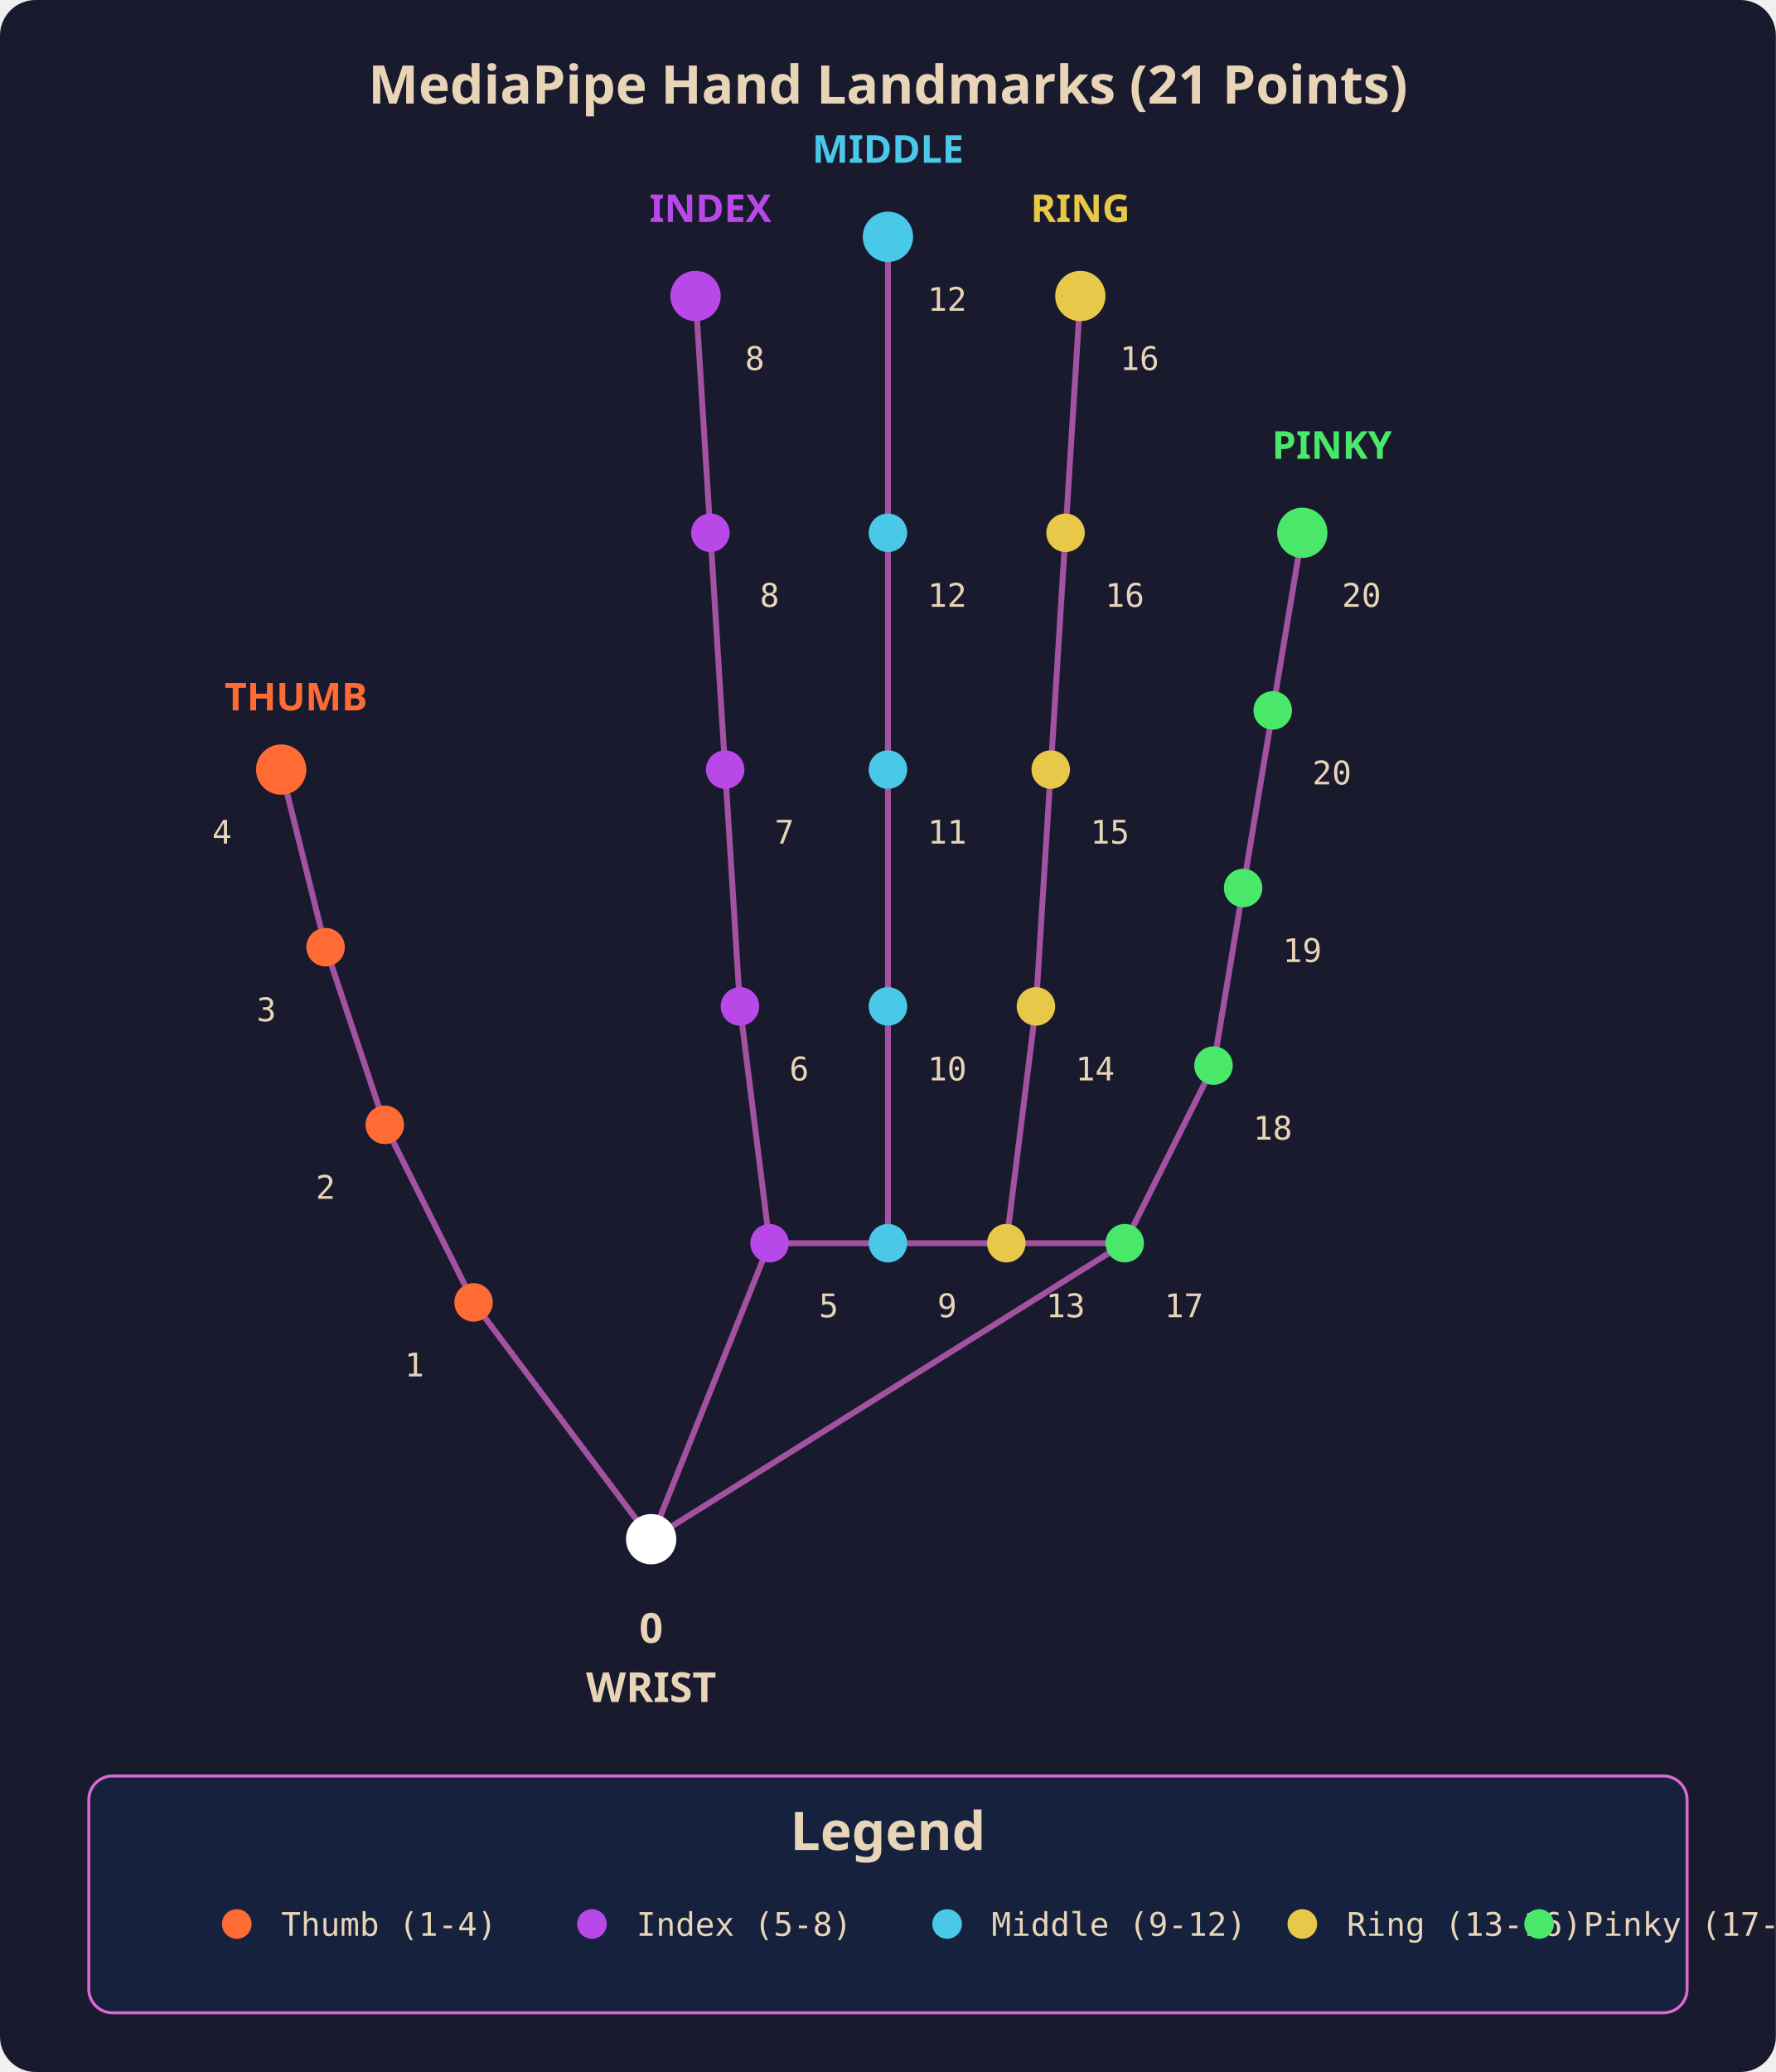
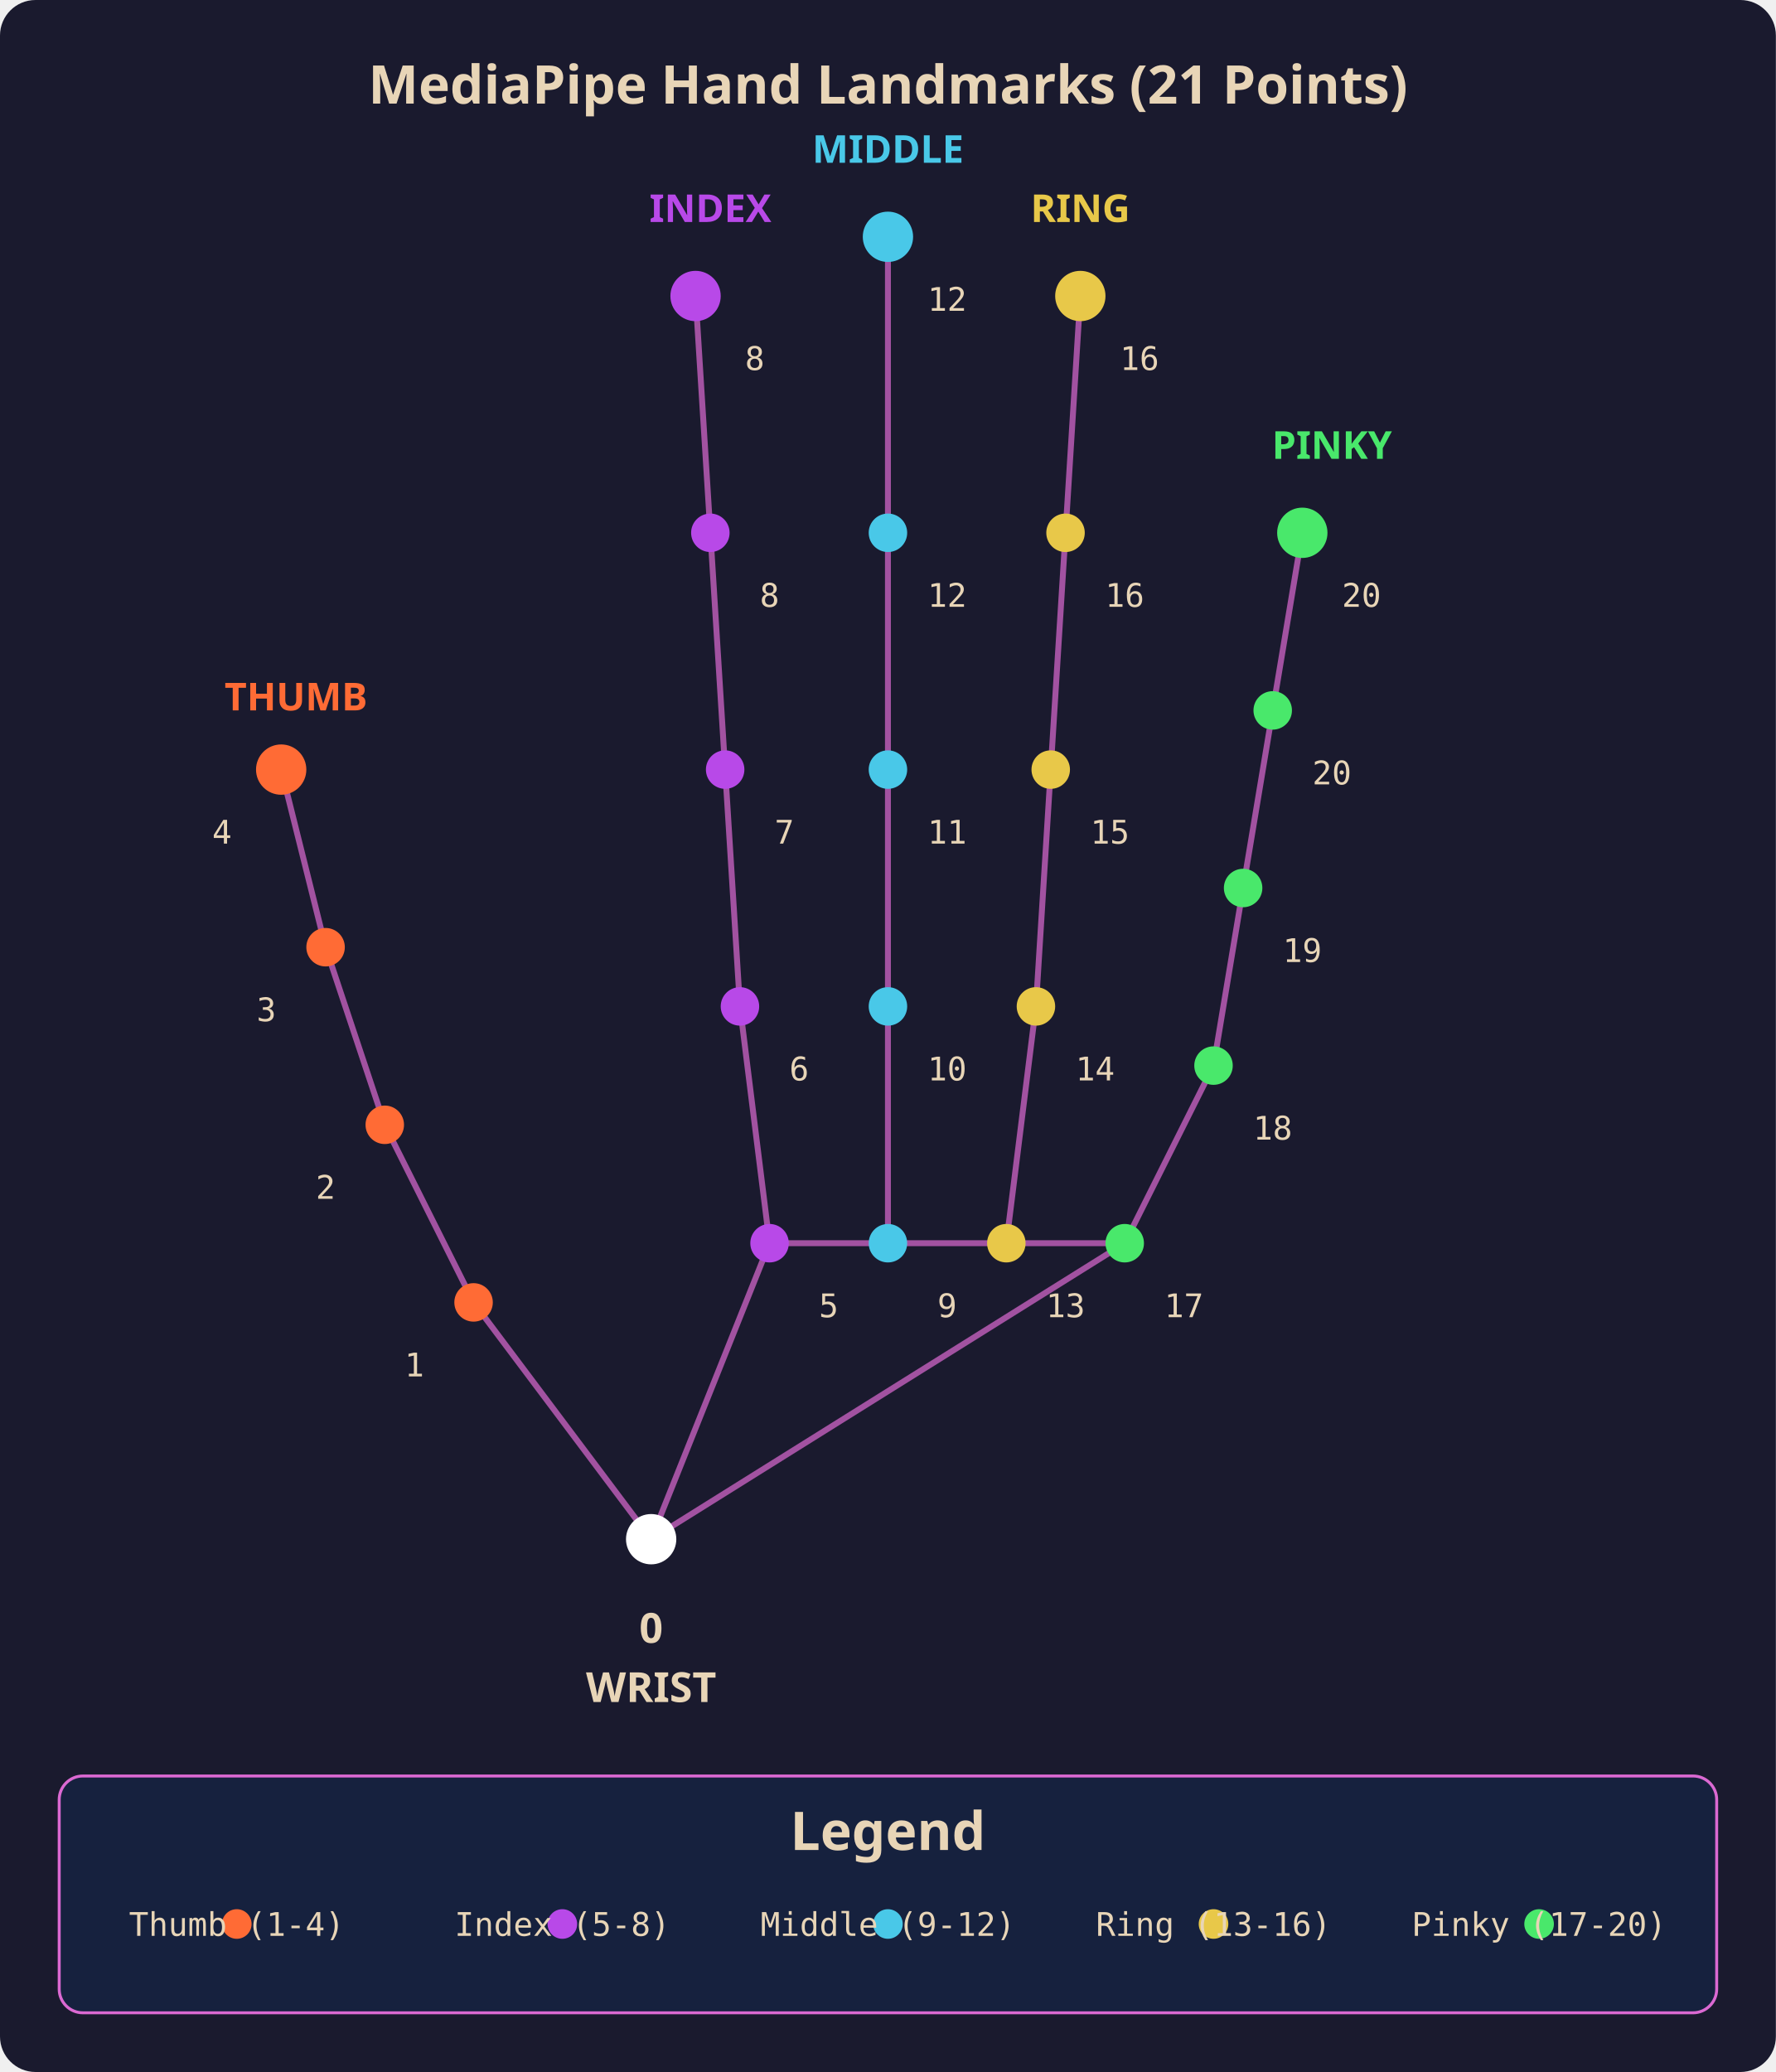
<svg xmlns="http://www.w3.org/2000/svg" viewBox="0 0 600 700" width="600" height="700">
  <defs>
    <style>
      .label { font-family: monospace; font-size: 11px; fill: #E8D5B7; }
      .finger-label { font-family: sans-serif; font-size: 13px; font-weight: bold; }
      .title { font-family: sans-serif; font-size: 18px; font-weight: bold; fill: #E8D5B7; }
      .wrist { font-family: sans-serif; font-size: 14px; font-weight: bold; fill: #E8D5B7; }
      .thumb { fill: #FF6B35; stroke: #FF6B35; }
      .index { fill: #B849E8; stroke: #B849E8; }
      .middle { fill: #49C8E8; stroke: #49C8E8; }
      .ring { fill: #E8C849; stroke: #E8C849; }
      .pinky { fill: #49E86B; stroke: #49E86B; }
      .wrist-dot { fill: #FFFFFF; stroke: #FFFFFF; }
      .skeleton { stroke: #DB69D2; stroke-width: 2; fill: none; opacity: 0.7; }
      .bg { fill: #1A1A2E; }
    </style>
  </defs>
  <rect class="bg" width="600" height="700" rx="12" />
  <text class="title" x="300" y="35" text-anchor="middle">MediaPipe Hand Landmarks (21 Points)</text>
  <g class="skeleton">
    <line x1="220" y1="520" x2="160" y2="440" />
    <line x1="160" y1="440" x2="130" y2="380" />
    <line x1="130" y1="380" x2="110" y2="320" />
    <line x1="110" y1="320" x2="95" y2="260" />
    <line x1="260" y1="420" x2="250" y2="340" />
    <line x1="250" y1="340" x2="245" y2="260" />
    <line x1="245" y1="260" x2="240" y2="180" />
    <line x1="240" y1="180" x2="235" y2="100" />
    <line x1="300" y1="420" x2="300" y2="340" />
    <line x1="300" y1="340" x2="300" y2="260" />
    <line x1="300" y1="260" x2="300" y2="180" />
    <line x1="300" y1="180" x2="300" y2="80" />
    <line x1="340" y1="420" x2="350" y2="340" />
    <line x1="350" y1="340" x2="355" y2="260" />
    <line x1="355" y1="260" x2="360" y2="180" />
    <line x1="360" y1="180" x2="365" y2="100" />
    <line x1="380" y1="420" x2="410" y2="360" />
    <line x1="410" y1="360" x2="420" y2="300" />
    <line x1="420" y1="300" x2="430" y2="240" />
    <line x1="430" y1="240" x2="440" y2="180" />
    <line x1="260" y1="420" x2="300" y2="420" />
    <line x1="300" y1="420" x2="340" y2="420" />
    <line x1="340" y1="420" x2="380" y2="420" />
    <line x1="220" y1="520" x2="260" y2="420" />
    <line x1="380" y1="420" x2="220" y2="520" />
  </g>
  <circle class="wrist-dot" cx="220" cy="520" r="8" />
  <text class="wrist" x="220" y="555" text-anchor="middle">0</text>
  <text class="wrist" x="220" y="575" text-anchor="middle">WRIST</text>
  <circle class="thumb" cx="160" cy="440" r="6" />
  <text class="label" x="140" y="465" text-anchor="middle">1</text>
  <circle class="thumb" cx="130" cy="380" r="6" />
  <text class="label" x="110" y="405" text-anchor="middle">2</text>
  <circle class="thumb" cx="110" cy="320" r="6" />
  <text class="label" x="90" y="345" text-anchor="middle">3</text>
  <circle class="thumb" cx="95" cy="260" r="8" />
  <text class="label" x="75" y="285" text-anchor="middle">4</text>
  <text class="finger-label" fill="#FF6B35" x="100" y="240" text-anchor="middle">THUMB</text>
  <circle class="index" cx="260" cy="420" r="6" />
  <text class="label" x="280" y="445" text-anchor="middle">5</text>
  <circle class="index" cx="250" cy="340" r="6" />
  <text class="label" x="270" y="365" text-anchor="middle">6</text>
  <circle class="index" cx="245" cy="260" r="6" />
  <text class="label" x="265" y="285" text-anchor="middle">7</text>
  <circle class="index" cx="240" cy="180" r="6" />
  <text class="label" x="260" y="205" text-anchor="middle">8</text>
  <circle class="index" cx="235" cy="100" r="8" />
  <text class="label" x="255" y="125" text-anchor="middle">8</text>
  <text class="finger-label" fill="#B849E8" x="240" y="75" text-anchor="middle">INDEX</text>
  <circle class="middle" cx="300" cy="420" r="6" />
  <text class="label" x="320" y="445" text-anchor="middle">9</text>
  <circle class="middle" cx="300" cy="340" r="6" />
  <text class="label" x="320" y="365" text-anchor="middle">10</text>
  <circle class="middle" cx="300" cy="260" r="6" />
  <text class="label" x="320" y="285" text-anchor="middle">11</text>
  <circle class="middle" cx="300" cy="180" r="6" />
  <text class="label" x="320" y="205" text-anchor="middle">12</text>
  <circle class="middle" cx="300" cy="80" r="8" />
  <text class="label" x="320" y="105" text-anchor="middle">12</text>
  <text class="finger-label" fill="#49C8E8" x="300" y="55" text-anchor="middle">MIDDLE</text>
  <circle class="ring" cx="340" cy="420" r="6" />
  <text class="label" x="360" y="445" text-anchor="middle">13</text>
  <circle class="ring" cx="350" cy="340" r="6" />
  <text class="label" x="370" y="365" text-anchor="middle">14</text>
  <circle class="ring" cx="355" cy="260" r="6" />
  <text class="label" x="375" y="285" text-anchor="middle">15</text>
  <circle class="ring" cx="360" cy="180" r="6" />
  <text class="label" x="380" y="205" text-anchor="middle">16</text>
  <circle class="ring" cx="365" cy="100" r="8" />
  <text class="label" x="385" y="125" text-anchor="middle">16</text>
  <text class="finger-label" fill="#E8C849" x="365" y="75" text-anchor="middle">RING</text>
  <circle class="pinky" cx="380" cy="420" r="6" />
  <text class="label" x="400" y="445" text-anchor="middle">17</text>
  <circle class="pinky" cx="410" cy="360" r="6" />
  <text class="label" x="430" y="385" text-anchor="middle">18</text>
  <circle class="pinky" cx="420" cy="300" r="6" />
  <text class="label" x="440" y="325" text-anchor="middle">19</text>
  <circle class="pinky" cx="430" cy="240" r="6" />
  <text class="label" x="450" y="265" text-anchor="middle">20</text>
  <circle class="pinky" cx="440" cy="180" r="8" />
  <text class="label" x="460" y="205" text-anchor="middle">20</text>
  <text class="finger-label" fill="#49E86B" x="450" y="155" text-anchor="middle">PINKY</text>
-   <rect x="30" y="600" width="540" height="80" rx="8" fill="#16213E" stroke="#DB69D2" stroke-width="1" />
+   <rect x="20" y="600" width="560" height="80" rx="8" fill="#16213E" stroke="#DB69D2" stroke-width="1" />
  <text class="title" x="300" y="625" text-anchor="middle" font-size="14">Legend</text>
  <circle fill="#FF6B35" cx="80" cy="650" r="5" />
-   <text class="label" x="95" y="654">Thumb (1-4)</text>
-   <circle fill="#B849E8" cx="200" cy="650" r="5" />
-   <text class="label" x="215" y="654">Index (5-8)</text>
-   <circle fill="#49C8E8" cx="320" cy="650" r="5" />
-   <text class="label" x="335" y="654">Middle (9-12)</text>
-   <circle fill="#E8C849" cx="440" cy="650" r="5" />
-   <text class="label" x="455" y="654">Ring (13-16)</text>
+   <text class="label" x="80" y="654" text-anchor="middle">Thumb (1-4)</text>
+   <circle fill="#B849E8" cx="190" cy="650" r="5" />
+   <text class="label" x="190" y="654" text-anchor="middle">Index (5-8)</text>
+   <circle fill="#49C8E8" cx="300" cy="650" r="5" />
+   <text class="label" x="300" y="654" text-anchor="middle">Middle (9-12)</text>
+   <circle fill="#E8C849" cx="410" cy="650" r="5" />
+   <text class="label" x="410" y="654" text-anchor="middle">Ring (13-16)</text>
  <circle fill="#49E86B" cx="520" cy="650" r="5" />
-   <text class="label" x="535" y="654">Pinky (17-20)</text>
+   <text class="label" x="520" y="654" text-anchor="middle">Pinky (17-20)</text>
</svg>
